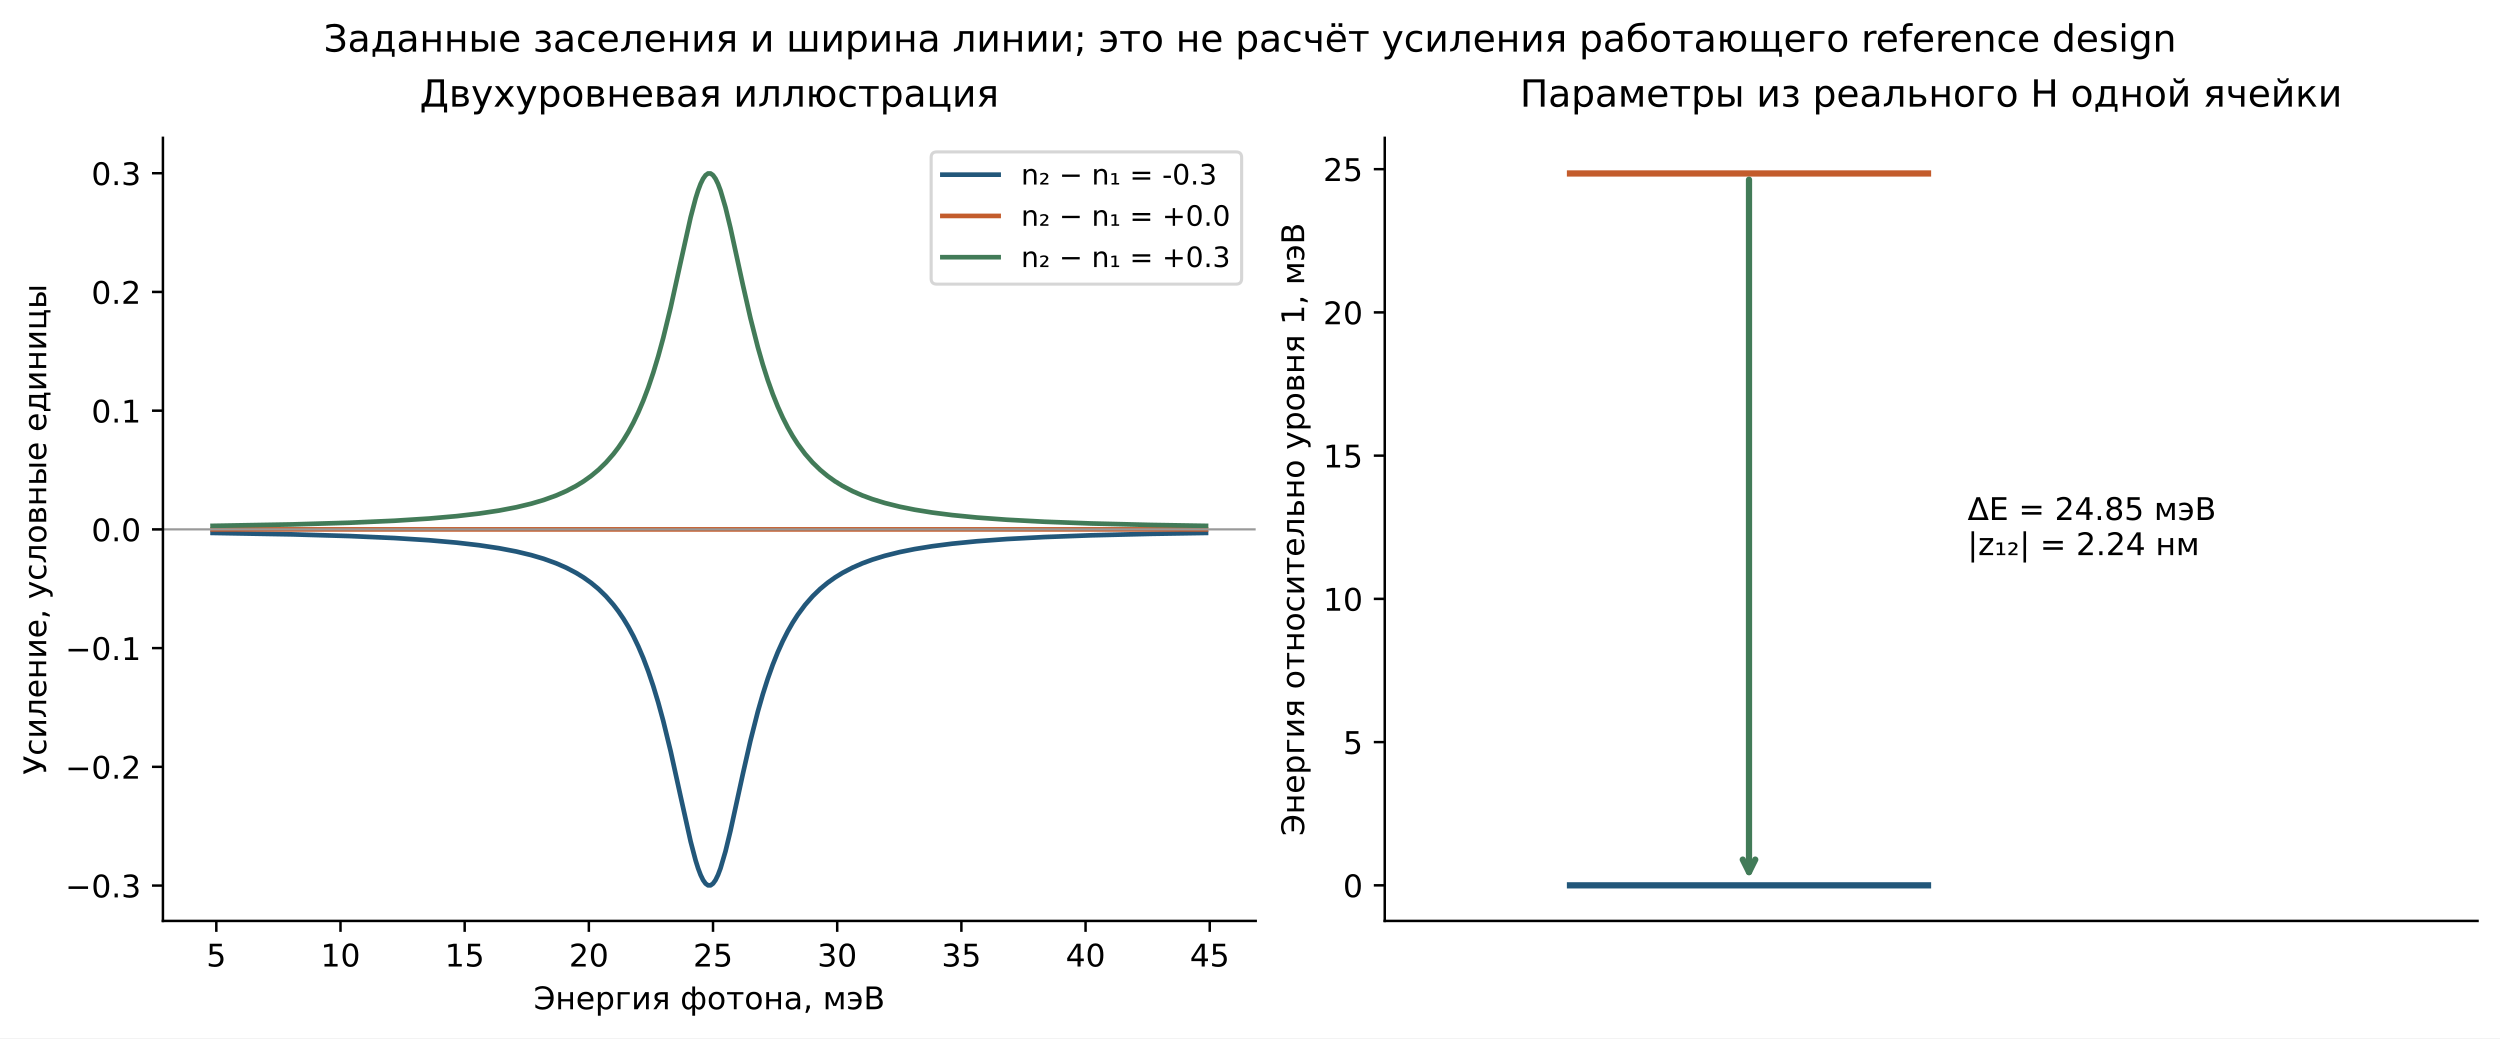
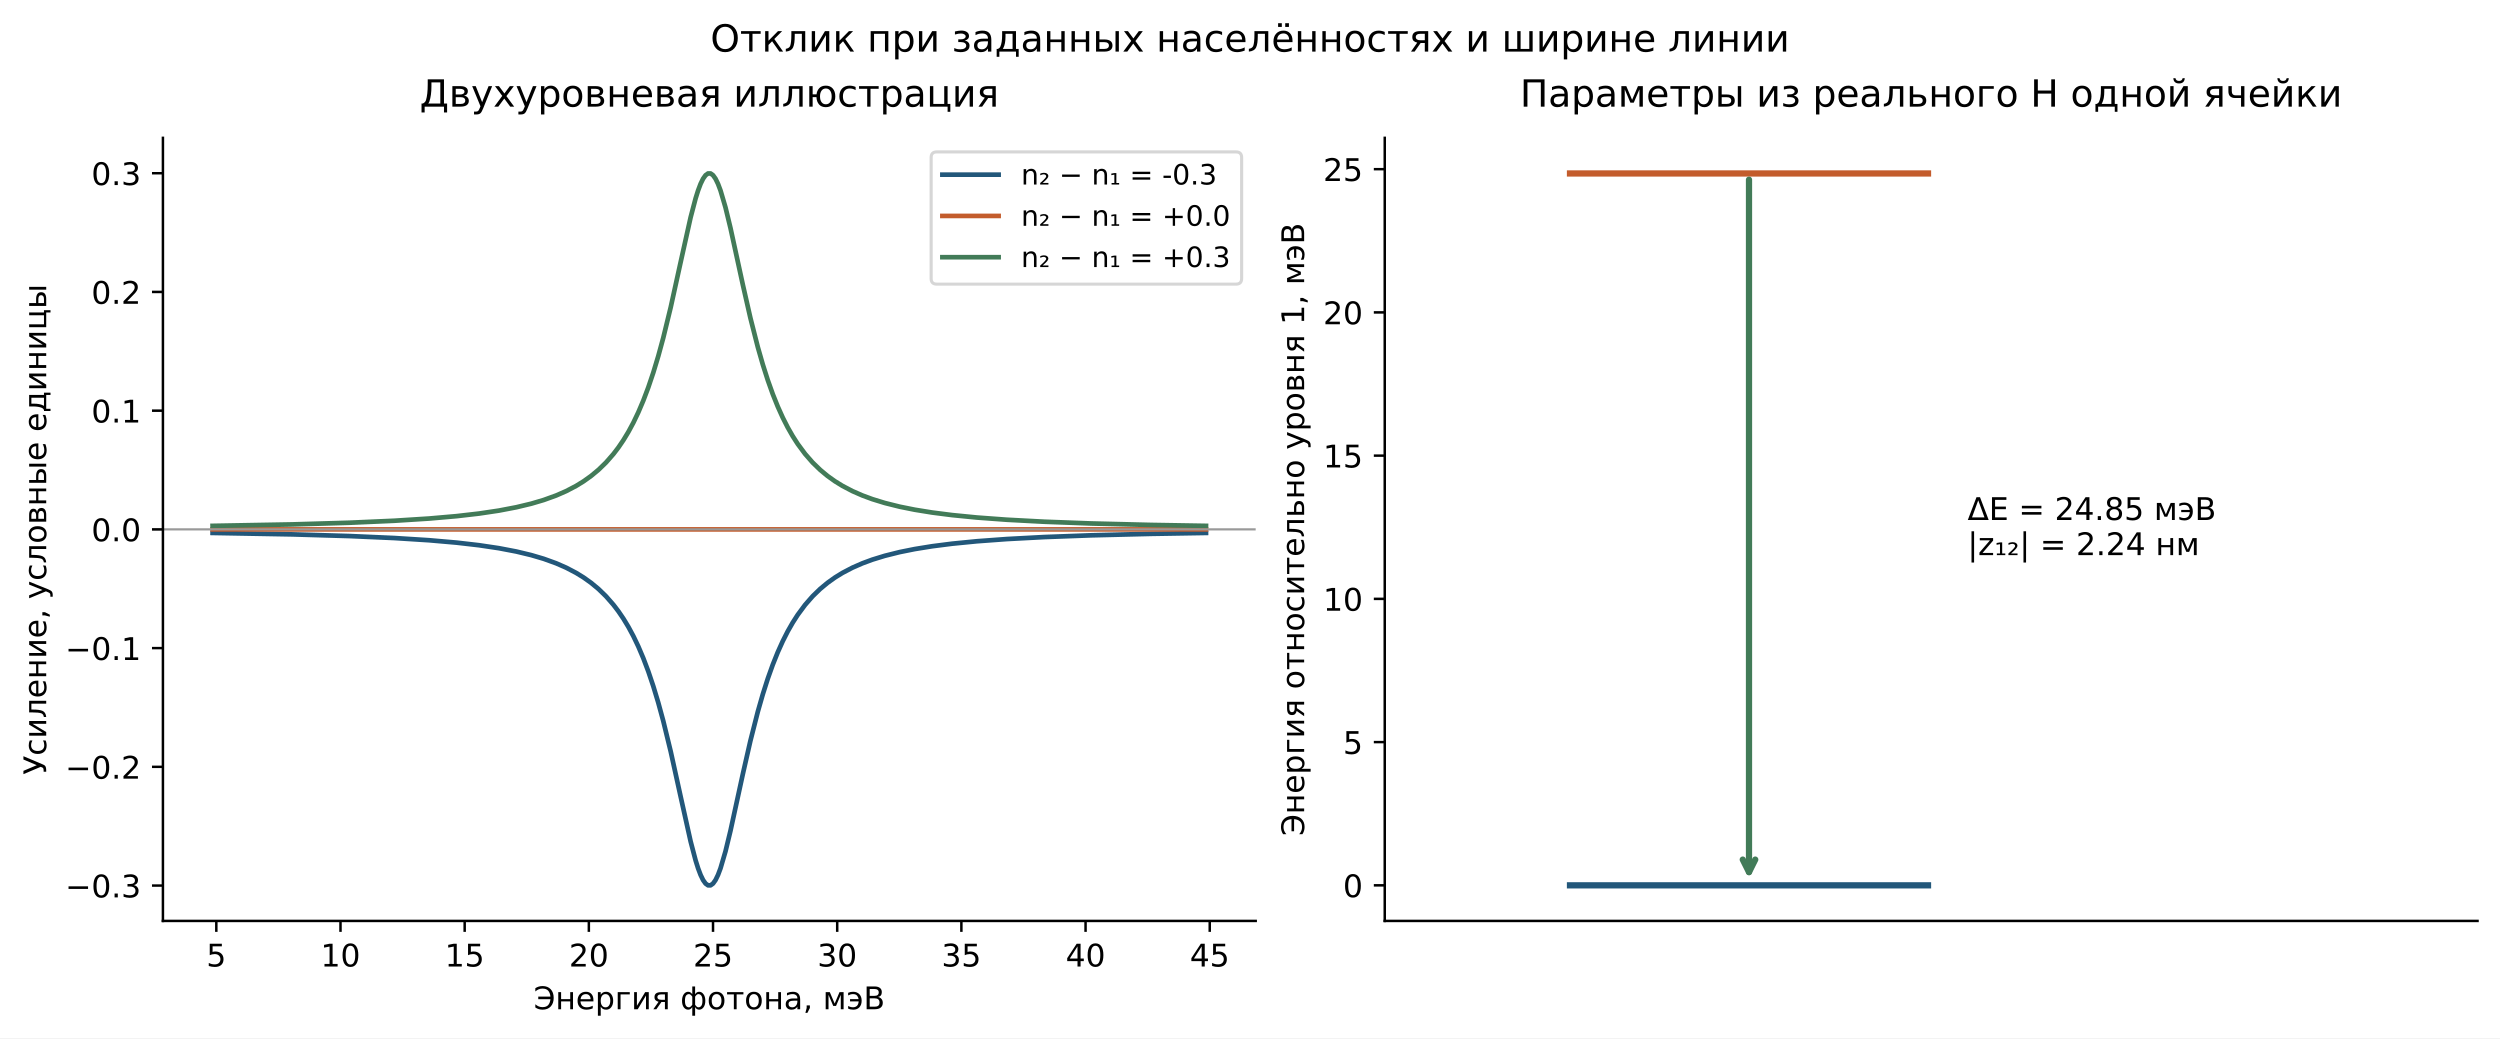
<svg xmlns="http://www.w3.org/2000/svg" xmlns:xlink="http://www.w3.org/1999/xlink" width="800.4pt" height="332.4pt" viewBox="0 0 800.4 332.4" version="1.1">
  <defs>
    <style type="text/css">*{stroke-linejoin: round; stroke-linecap: butt}</style>
  </defs>
  <g id="figure_1">
    <g id="patch_1">
      <path d="M 0 332.4  L 800.4 332.4  L 800.4 0  L 0 0  z " style="fill: #ffffff" />
    </g>
    <g id="axes_1">
      <g id="patch_2">
        <path d="M 52.161 294.843  L 402.019 294.843  L 402.019 44.137  L 52.161 44.137  z " style="fill: #ffffff" />
      </g>
      <g id="matplotlib.axis_1">
        <g id="xtick_1">
          <g id="line2d_1">
            <defs>
              <path id="m1213ebe856" d="M 0 0  L 0 3.5  " style="stroke: #000000; stroke-width: 0.8" />
            </defs>
            <g>
              <use xlink:href="#m1213ebe856" x="69.256" y="294.843" style="stroke: #000000; stroke-width: 0.8" />
            </g>
          </g>
          <g id="text_1">
            <text style="font-size: 10px; font-family: 'DejaVu Sans'; text-anchor: middle" x="69.256" y="309.442" transform="rotate(-0 69.25607 309.4417)">5</text>
          </g>
        </g>
        <g id="xtick_2">
          <g id="line2d_2">
            <g>
              <use xlink:href="#m1213ebe856" x="109.013" y="294.843" style="stroke: #000000; stroke-width: 0.8" />
            </g>
          </g>
          <g id="text_2">
            <text style="font-size: 10px; font-family: 'DejaVu Sans'; text-anchor: middle" x="109.013" y="309.442" transform="rotate(-0 109.0126 309.4417)">10</text>
          </g>
        </g>
        <g id="xtick_3">
          <g id="line2d_3">
            <g>
              <use xlink:href="#m1213ebe856" x="148.769" y="294.843" style="stroke: #000000; stroke-width: 0.8" />
            </g>
          </g>
          <g id="text_3">
            <text style="font-size: 10px; font-family: 'DejaVu Sans'; text-anchor: middle" x="148.769" y="309.442" transform="rotate(-0 148.7692 309.4417)">15</text>
          </g>
        </g>
        <g id="xtick_4">
          <g id="line2d_4">
            <g>
              <use xlink:href="#m1213ebe856" x="188.526" y="294.843" style="stroke: #000000; stroke-width: 0.8" />
            </g>
          </g>
          <g id="text_4">
            <text style="font-size: 10px; font-family: 'DejaVu Sans'; text-anchor: middle" x="188.526" y="309.442" transform="rotate(-0 188.5257 309.4417)">20</text>
          </g>
        </g>
        <g id="xtick_5">
          <g id="line2d_5">
            <g>
              <use xlink:href="#m1213ebe856" x="228.282" y="294.843" style="stroke: #000000; stroke-width: 0.8" />
            </g>
          </g>
          <g id="text_5">
            <text style="font-size: 10px; font-family: 'DejaVu Sans'; text-anchor: middle" x="228.282" y="309.442" transform="rotate(-0 228.2823 309.4417)">25</text>
          </g>
        </g>
        <g id="xtick_6">
          <g id="line2d_6">
            <g>
              <use xlink:href="#m1213ebe856" x="268.039" y="294.843" style="stroke: #000000; stroke-width: 0.8" />
            </g>
          </g>
          <g id="text_6">
            <text style="font-size: 10px; font-family: 'DejaVu Sans'; text-anchor: middle" x="268.039" y="309.442" transform="rotate(-0 268.0389 309.4417)">30</text>
          </g>
        </g>
        <g id="xtick_7">
          <g id="line2d_7">
            <g>
              <use xlink:href="#m1213ebe856" x="307.795" y="294.843" style="stroke: #000000; stroke-width: 0.8" />
            </g>
          </g>
          <g id="text_7">
            <text style="font-size: 10px; font-family: 'DejaVu Sans'; text-anchor: middle" x="307.795" y="309.442" transform="rotate(-0 307.7954 309.4417)">35</text>
          </g>
        </g>
        <g id="xtick_8">
          <g id="line2d_8">
            <g>
              <use xlink:href="#m1213ebe856" x="347.552" y="294.843" style="stroke: #000000; stroke-width: 0.8" />
            </g>
          </g>
          <g id="text_8">
            <text style="font-size: 10px; font-family: 'DejaVu Sans'; text-anchor: middle" x="347.552" y="309.442" transform="rotate(-0 347.552 309.4417)">40</text>
          </g>
        </g>
        <g id="xtick_9">
          <g id="line2d_9">
            <g>
              <use xlink:href="#m1213ebe856" x="387.309" y="294.843" style="stroke: #000000; stroke-width: 0.8" />
            </g>
          </g>
          <g id="text_9">
            <text style="font-size: 10px; font-family: 'DejaVu Sans'; text-anchor: middle" x="387.309" y="309.442" transform="rotate(-0 387.3085 309.4417)">45</text>
          </g>
        </g>
        <g id="text_10">
          <text style="font-size: 10px; font-family: 'DejaVu Sans'; text-anchor: middle" x="227.09" y="323.12" transform="rotate(-0 227.0898 323.1198)">Энергия фотона, мэВ</text>
        </g>
      </g>
      <g id="matplotlib.axis_2">
        <g id="ytick_1">
          <g id="line2d_10">
            <defs>
              <path id="m17f2806e09" d="M 0 0  L -3.5 0  " style="stroke: #000000; stroke-width: 0.8" />
            </defs>
            <g>
              <use xlink:href="#m17f2806e09" x="52.161" y="283.519" style="stroke: #000000; stroke-width: 0.8" />
            </g>
          </g>
          <g id="text_11">
            <text style="font-size: 10px; font-family: 'DejaVu Sans'; text-anchor: end" x="45.161" y="287.318" transform="rotate(-0 45.16094 287.3183)">−0.3</text>
          </g>
        </g>
        <g id="ytick_2">
          <g id="line2d_11">
            <g>
              <use xlink:href="#m17f2806e09" x="52.161" y="245.509" style="stroke: #000000; stroke-width: 0.8" />
            </g>
          </g>
          <g id="text_12">
            <text style="font-size: 10px; font-family: 'DejaVu Sans'; text-anchor: end" x="45.161" y="249.309" transform="rotate(-0 45.16094 249.3086)">−0.2</text>
          </g>
        </g>
        <g id="ytick_3">
          <g id="line2d_12">
            <g>
              <use xlink:href="#m17f2806e09" x="52.161" y="207.5" style="stroke: #000000; stroke-width: 0.8" />
            </g>
          </g>
          <g id="text_13">
            <text style="font-size: 10px; font-family: 'DejaVu Sans'; text-anchor: end" x="45.161" y="211.299" transform="rotate(-0 45.16094 211.2989)">−0.1</text>
          </g>
        </g>
        <g id="ytick_4">
          <g id="line2d_13">
            <g>
              <use xlink:href="#m17f2806e09" x="52.161" y="169.49" style="stroke: #000000; stroke-width: 0.8" />
            </g>
          </g>
          <g id="text_14">
            <text style="font-size: 10px; font-family: 'DejaVu Sans'; text-anchor: end" x="45.161" y="173.289" transform="rotate(-0 45.16094 173.2892)">0.0</text>
          </g>
        </g>
        <g id="ytick_5">
          <g id="line2d_14">
            <g>
              <use xlink:href="#m17f2806e09" x="52.161" y="131.48" style="stroke: #000000; stroke-width: 0.8" />
            </g>
          </g>
          <g id="text_15">
            <text style="font-size: 10px; font-family: 'DejaVu Sans'; text-anchor: end" x="45.161" y="135.28" transform="rotate(-0 45.16094 135.2795)">0.1</text>
          </g>
        </g>
        <g id="ytick_6">
          <g id="line2d_15">
            <g>
              <use xlink:href="#m17f2806e09" x="52.161" y="93.471" style="stroke: #000000; stroke-width: 0.8" />
            </g>
          </g>
          <g id="text_16">
            <text style="font-size: 10px; font-family: 'DejaVu Sans'; text-anchor: end" x="45.161" y="97.27" transform="rotate(-0 45.16094 97.26982)">0.2</text>
          </g>
        </g>
        <g id="ytick_7">
          <g id="line2d_16">
            <g>
              <use xlink:href="#m17f2806e09" x="52.161" y="55.461" style="stroke: #000000; stroke-width: 0.8" />
            </g>
          </g>
          <g id="text_17">
            <text style="font-size: 10px; font-family: 'DejaVu Sans'; text-anchor: end" x="45.161" y="59.26" transform="rotate(-0 45.16094 59.26012)">0.3</text>
          </g>
        </g>
        <g id="text_18">
          <text style="font-size: 10px; font-family: 'DejaVu Sans'; text-anchor: middle" x="14.798" y="169.49" transform="rotate(-90 14.79844 169.49)">Усиление, условные единицы</text>
        </g>
      </g>
      <g id="line2d_17">
        <path d="M 68.064 170.619  L 93.572 171.085  L 111.905 171.623  L 126.254 172.257  L 137.413 172.967  L 146.182 173.731  L 153.356 174.558  L 159.733 175.51  L 165.313 176.577  L 170.095 177.726  L 174.081 178.905  L 178.067 180.347  L 181.255 181.742  L 184.444 183.41  L 186.835 184.883  L 189.226 186.589  L 191.618 188.573  L 194.009 190.895  L 196.401 193.627  L 197.995 195.72  L 199.589 198.065  L 201.183 200.698  L 202.778 203.658  L 204.372 206.99  L 205.966 210.739  L 207.56 214.953  L 209.155 219.679  L 210.749 224.954  L 212.343 230.799  L 214.734 240.596  L 217.923 255.079  L 221.111 269.399  L 222.706 275.465  L 223.503 277.998  L 224.3 280.114  L 225.097 281.756  L 225.894 282.878  L 226.691 283.448  L 227.488 283.448  L 228.285 282.878  L 229.083 281.756  L 229.88 280.114  L 230.677 277.998  L 232.271 272.576  L 233.865 266  L 237.851 247.704  L 240.242 237.202  L 242.634 227.805  L 244.228 222.246  L 245.822 217.25  L 247.416 212.785  L 249.011 208.809  L 250.605 205.275  L 252.199 202.134  L 253.793 199.343  L 255.388 196.858  L 257.779 193.627  L 260.17 190.895  L 262.562 188.573  L 264.953 186.589  L 267.345 184.883  L 269.736 183.41  L 272.924 181.742  L 276.113 180.347  L 279.301 179.17  L 283.287 177.944  L 288.07 176.751  L 292.853 175.79  L 298.432 174.888  L 304.809 174.072  L 312.781 173.286  L 322.346 172.582  L 334.303 171.945  L 349.448 171.384  L 368.579 170.913  L 386.116 170.619  L 386.116 170.619  " clip-path="url(#pc801dd95b0)" style="fill: none; stroke: #22577a; stroke-width: 1.5; stroke-linecap: square" />
      </g>
      <g id="line2d_18">
        <path d="M 68.064 169.49  L 386.116 169.49  L 386.116 169.49  " clip-path="url(#pc801dd95b0)" style="fill: none; stroke: #c35c2c; stroke-width: 1.5; stroke-linecap: square" />
      </g>
      <g id="line2d_19">
        <path d="M 68.064 168.361  L 93.572 167.895  L 111.905 167.357  L 126.254 166.723  L 137.413 166.013  L 146.182 165.249  L 153.356 164.422  L 159.733 163.47  L 165.313 162.403  L 170.095 161.254  L 174.081 160.075  L 178.067 158.633  L 181.255 157.238  L 184.444 155.57  L 186.835 154.097  L 189.226 152.391  L 191.618 150.407  L 194.009 148.085  L 196.401 145.353  L 197.995 143.26  L 199.589 140.915  L 201.183 138.282  L 202.778 135.322  L 204.372 131.99  L 205.966 128.241  L 207.56 124.027  L 209.155 119.301  L 210.749 114.026  L 212.343 108.181  L 214.734 98.384  L 217.923 83.901  L 221.111 69.581  L 222.706 63.515  L 223.503 60.982  L 224.3 58.866  L 225.097 57.224  L 225.894 56.102  L 226.691 55.532  L 227.488 55.532  L 228.285 56.102  L 229.083 57.224  L 229.88 58.866  L 230.677 60.982  L 232.271 66.404  L 233.865 72.98  L 237.851 91.276  L 240.242 101.778  L 242.634 111.175  L 244.228 116.734  L 245.822 121.73  L 247.416 126.195  L 249.011 130.171  L 250.605 133.705  L 252.199 136.846  L 253.793 139.637  L 255.388 142.122  L 257.779 145.353  L 260.17 148.085  L 262.562 150.407  L 264.953 152.391  L 267.345 154.097  L 269.736 155.57  L 272.924 157.238  L 276.113 158.633  L 279.301 159.81  L 283.287 161.036  L 288.07 162.229  L 292.853 163.19  L 298.432 164.092  L 304.809 164.908  L 312.781 165.694  L 322.346 166.398  L 334.303 167.035  L 349.448 167.596  L 368.579 168.067  L 386.116 168.361  L 386.116 168.361  " clip-path="url(#pc801dd95b0)" style="fill: none; stroke: #427b58; stroke-width: 1.5; stroke-linecap: square" />
      </g>
      <g id="line2d_20">
        <path d="M 52.161 169.49  L 402.019 169.49  " clip-path="url(#pc801dd95b0)" style="fill: none; stroke: #999999; stroke-width: 0.7; stroke-linecap: square" />
      </g>
      <g id="patch_3">
        <path d="M 52.161 294.843  L 52.161 44.137  " style="fill: none; stroke: #000000; stroke-width: 0.8; stroke-linejoin: miter; stroke-linecap: square" />
      </g>
      <g id="patch_4">
        <path d="M 52.161 294.843  L 402.019 294.843  " style="fill: none; stroke: #000000; stroke-width: 0.8; stroke-linejoin: miter; stroke-linecap: square" />
      </g>
      <g id="text_19">
        <text style="font-size: 12px; font-family: 'DejaVu Sans'; text-anchor: middle" x="227.09" y="34.137" transform="rotate(-0 227.0898 34.13673)">Двухуровневая иллюстрация</text>
      </g>
      <g id="legend_1">
        <g id="patch_5">
          <path d="M 299.915 90.968  L 395.719 90.968  Q 397.519 90.968 397.519 89.168  L 397.519 50.437  Q 397.519 48.637 395.719 48.637  L 299.915 48.637  Q 298.115 48.637 298.115 50.437  L 298.115 89.168  Q 298.115 90.968 299.915 90.968  z " style="fill: #ffffff; opacity: 0.8; stroke: #cccccc; stroke-linejoin: miter" />
        </g>
        <g id="line2d_21">
          <path d="M 301.715 55.925  L 310.715 55.925  L 319.715 55.925  " style="fill: none; stroke: #22577a; stroke-width: 1.5; stroke-linecap: square" />
        </g>
        <g id="text_20">
          <text style="font-size: 9px; font-family: 'DejaVu Sans'; text-anchor: start" x="326.915" y="59.075" transform="rotate(-0 326.9151 59.07532)">n₂ − n₁ = -0.3</text>
        </g>
        <g id="line2d_22">
          <path d="M 301.715 69.136  L 310.715 69.136  L 319.715 69.136  " style="fill: none; stroke: #c35c2c; stroke-width: 1.5; stroke-linecap: square" />
        </g>
        <g id="text_21">
          <text style="font-size: 9px; font-family: 'DejaVu Sans'; text-anchor: start" x="326.915" y="72.286" transform="rotate(-0 326.9151 72.28564)">n₂ − n₁ = +0.0</text>
        </g>
        <g id="line2d_23">
          <path d="M 301.715 82.346  L 310.715 82.346  L 319.715 82.346  " style="fill: none; stroke: #427b58; stroke-width: 1.5; stroke-linecap: square" />
        </g>
        <g id="text_22">
          <text style="font-size: 9px; font-family: 'DejaVu Sans'; text-anchor: start" x="326.915" y="85.496" transform="rotate(-0 326.9151 85.49595)">n₂ − n₁ = +0.3</text>
        </g>
      </g>
    </g>
    <g id="axes_2">
      <g id="patch_6">
        <path d="M 443.342 294.843  L 793.2 294.843  L 793.2 44.137  L 443.342 44.137  z " style="fill: #ffffff" />
      </g>
      <g id="matplotlib.axis_3" />
      <g id="matplotlib.axis_4">
        <g id="ytick_8">
          <g id="line2d_24">
            <g>
              <use xlink:href="#m17f2806e09" x="443.342" y="283.448" style="stroke: #000000; stroke-width: 0.8" />
            </g>
          </g>
          <g id="text_23">
            <text style="font-size: 10px; font-family: 'DejaVu Sans'; text-anchor: end" x="436.342" y="287.247" transform="rotate(-0 436.3418 287.2467)">0</text>
          </g>
        </g>
        <g id="ytick_9">
          <g id="line2d_25">
            <g>
              <use xlink:href="#m17f2806e09" x="443.342" y="237.589" style="stroke: #000000; stroke-width: 0.8" />
            </g>
          </g>
          <g id="text_24">
            <text style="font-size: 10px; font-family: 'DejaVu Sans'; text-anchor: end" x="436.342" y="241.389" transform="rotate(-0 436.3418 241.3886)">5</text>
          </g>
        </g>
        <g id="ytick_10">
          <g id="line2d_26">
            <g>
              <use xlink:href="#m17f2806e09" x="443.342" y="191.731" style="stroke: #000000; stroke-width: 0.8" />
            </g>
          </g>
          <g id="text_25">
            <text style="font-size: 10px; font-family: 'DejaVu Sans'; text-anchor: end" x="436.342" y="195.531" transform="rotate(-0 436.3418 195.5305)">10</text>
          </g>
        </g>
        <g id="ytick_11">
          <g id="line2d_27">
            <g>
              <use xlink:href="#m17f2806e09" x="443.342" y="145.873" style="stroke: #000000; stroke-width: 0.8" />
            </g>
          </g>
          <g id="text_26">
            <text style="font-size: 10px; font-family: 'DejaVu Sans'; text-anchor: end" x="436.342" y="149.672" transform="rotate(-0 436.3418 149.6724)">15</text>
          </g>
        </g>
        <g id="ytick_12">
          <g id="line2d_28">
            <g>
              <use xlink:href="#m17f2806e09" x="443.342" y="100.015" style="stroke: #000000; stroke-width: 0.8" />
            </g>
          </g>
          <g id="text_27">
            <text style="font-size: 10px; font-family: 'DejaVu Sans'; text-anchor: end" x="436.342" y="103.814" transform="rotate(-0 436.3418 103.8143)">20</text>
          </g>
        </g>
        <g id="ytick_13">
          <g id="line2d_29">
            <g>
              <use xlink:href="#m17f2806e09" x="443.342" y="54.157" style="stroke: #000000; stroke-width: 0.8" />
            </g>
          </g>
          <g id="text_28">
            <text style="font-size: 10px; font-family: 'DejaVu Sans'; text-anchor: end" x="436.342" y="57.956" transform="rotate(-0 436.3418 57.95618)">25</text>
          </g>
        </g>
        <g id="text_29">
          <text style="font-size: 10px; font-family: 'DejaVu Sans'; text-anchor: middle" x="417.537" y="169.49" transform="rotate(-90 417.5371 169.49)">Энергия относительно уровня 1, мэВ</text>
        </g>
      </g>
      <g id="LineCollection_1">
        <path d="M 501.651 283.448  L 618.271 283.448  " clip-path="url(#p3d146ef4a5)" style="fill: none; stroke: #22577a; stroke-width: 2" />
        <path d="M 501.651 55.532  L 618.271 55.532  " clip-path="url(#p3d146ef4a5)" style="fill: none; stroke: #c35c2c; stroke-width: 2" />
      </g>
      <g id="patch_7">
        <path d="M 443.342 294.843  L 443.342 44.137  " style="fill: none; stroke: #000000; stroke-width: 0.8; stroke-linejoin: miter; stroke-linecap: square" />
      </g>
      <g id="patch_8">
        <path d="M 443.342 294.843  L 793.2 294.843  " style="fill: none; stroke: #000000; stroke-width: 0.8; stroke-linejoin: miter; stroke-linecap: square" />
      </g>
      <g id="patch_9">
        <path d="M 559.961 57.532  Q 559.961 169.488 559.961 279.209  " style="fill: none; stroke: #427b58; stroke-width: 2; stroke-linecap: round" />
        <path d="M 561.961 275.209  L 559.961 279.209  L 557.961 275.209  " style="fill: none; stroke: #427b58; stroke-width: 2; stroke-linecap: round" />
      </g>
      <g id="text_30">
        <text style="font-size: 10px; font-family: 'DejaVu Sans'" transform="translate(629.9326 166.4852)">ΔE = 24.85 мэВ</text>
        <text style="font-size: 10px; font-family: 'DejaVu Sans'" transform="translate(629.9326 177.7355)">|z₁₂| = 2.24 нм</text>
      </g>
      <g id="text_31">
        <text style="font-size: 12px; font-family: 'DejaVu Sans'; text-anchor: middle" x="618.271" y="34.137" transform="rotate(-0 618.2707 34.13673)">Параметры из реального H одной ячейки</text>
      </g>
    </g>
    <g id="text_32">
-       <text style="font-size: 12px; font-family: 'DejaVu Sans'; text-anchor: middle" x="400.2" y="16.523" transform="rotate(-0 400.1998 16.5225)">Заданные заселения и ширина линии; это не расчёт усиления работающего reference design</text>
+       <text style="font-size: 12px; font-family: 'DejaVu Sans'; text-anchor: middle" x="400.2" y="16.523" transform="rotate(-0 400.1998 16.5225)">Отклик при заданных населённостях и ширине линии</text>
    </g>
  </g>
  <defs>
    <clipPath id="pc801dd95b0">
      <rect x="52.161" y="44.137" width="349.858" height="250.707" />
    </clipPath>
    <clipPath id="p3d146ef4a5">
      <rect x="443.342" y="44.137" width="349.858" height="250.707" />
    </clipPath>
  </defs>
</svg>
